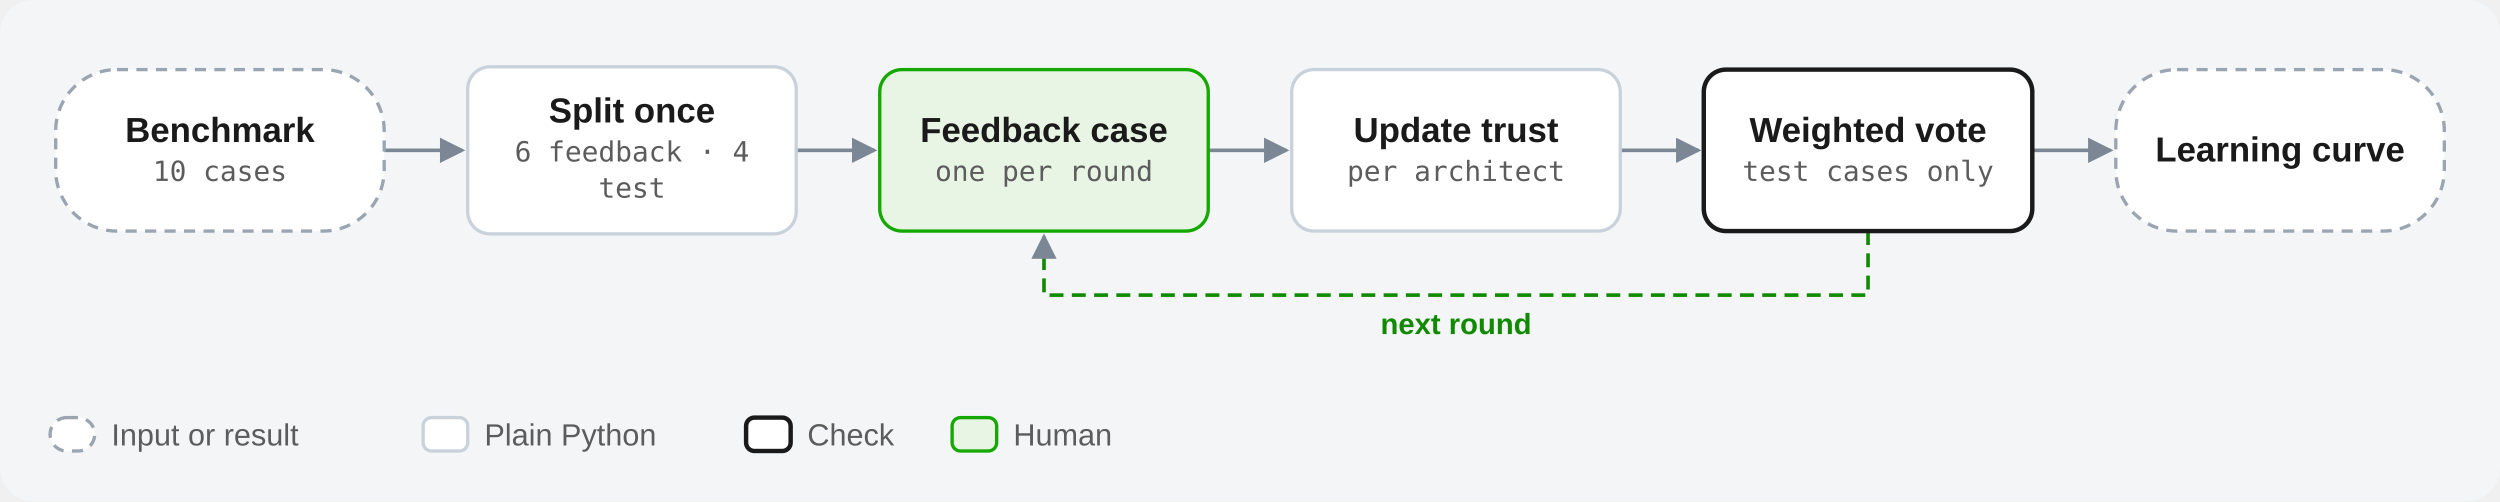
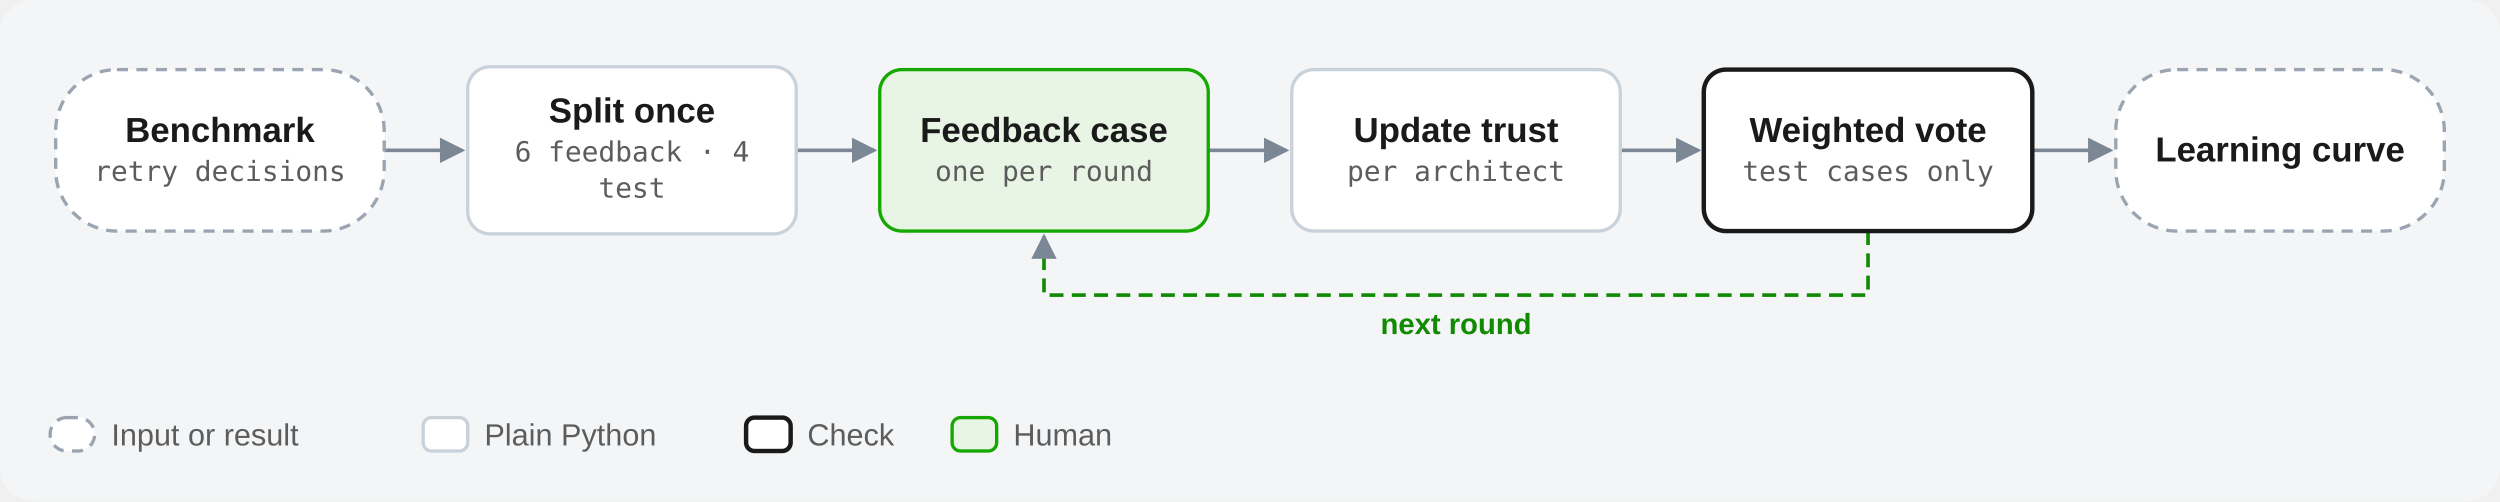
<svg xmlns="http://www.w3.org/2000/svg" class="dg" role="img" viewBox="0 0 898 180" width="898" height="180">
  <style>text{font-family:"Helvetica Neue",Arial,sans-serif}.dg{display:block;max-width:100%;height:auto;margin:0 auto;overflow:visible;font-family:inherit}.dg rect{stroke-width:1.2}.dg-title{font-size:12.5px;font-weight:600;text-anchor:middle;fill:#1a1a1a}.dg-sub{font-family:"SF Mono",Consolas,monospace;font-size:10px;text-anchor:middle;fill:#5c5c5c}.dg-data rect{fill:#fff;stroke:#9aa5b1;stroke-dasharray:4 3}.dg-code rect{fill:#fff;stroke:#c9d2da}.dg-model rect{fill:#1a1a1a;stroke:#1a1a1a}.dg-model .dg-title{fill:#fff}.dg-model .dg-sub{fill:#c6ced6}.dg-dot{fill:#14a800}.dg-check rect{fill:#fff;stroke:#1a1a1a;stroke-width:1.6}.dg-human rect{fill:#e8f5e4;stroke:#14a800}.dg-gate path{fill:#fff;stroke:#1a1a1a;stroke-width:1.6}.dg-gate-label{font-size:10.5px;font-weight:600;text-anchor:middle;fill:#1a1a1a}.dg-edge{fill:none;stroke:#7b8794;stroke-width:1.3}.dg marker path{fill:#7b8794}.dg-exit{stroke-dasharray:3 3}.dg-loop{stroke:#108a00;stroke-dasharray:5 3}.dg-edge-label,.dg-exit-label,.dg-loop-label{font-size:10.5px;fill:#5c5c5c;text-anchor:middle}.dg-loop-label{fill:#108a00;font-weight:600}.dg-start{text-anchor:start}.dg-end{text-anchor:end}.dg-legend-text{font-size:11px;fill:#5c5c5c}</style>
  <rect width="898" height="180" rx="12" fill="#f3f5f7" />
  <defs>
    <marker id="arrow" viewBox="0 0 8 8" refX="7" refY="4" markerWidth="7" markerHeight="7" orient="auto-start-reverse">
      <path d="M0 0L8 4L0 8Z" />
    </marker>
  </defs>
  <g transform="translate(18 18)">
    <path class="dg-edge" d="M120 36H148" marker-end="url(#arrow)" />
    <path class="dg-edge" d="M268 36H296" marker-end="url(#arrow)" />
    <path class="dg-edge" d="M416 36H444" marker-end="url(#arrow)" />
    <path class="dg-edge" d="M564 36H592" marker-end="url(#arrow)" />
    <path class="dg-edge" d="M712 36H740" marker-end="url(#arrow)" />
    <path class="dg-edge dg-loop" d="M653 65V88H357V67" marker-end="url(#arrow)" />
    <text class="dg-loop-label" x="505" y="102">next round</text>
    <g class="dg-data">
      <rect x="2" y="7" width="118" height="58" rx="22" />
      <text class="dg-title" x="61" y="33">Benchmark</text>
-       <text class="dg-sub" x="61" y="47">10 cases</text>
+       <text class="dg-sub" x="61" y="47">retry decisions</text>
    </g>
    <g class="dg-code">
      <rect x="150" y="6" width="118" height="60" rx="8" />
      <text class="dg-title" x="209" y="26">Split once</text>
      <text class="dg-sub" x="209" y="40">6 feedback · 4</text>
      <text class="dg-sub" x="209" y="53">test</text>
    </g>
    <g class="dg-human">
      <rect x="298" y="7" width="118" height="58" rx="8" />
      <text class="dg-title" x="357" y="33">Feedback case</text>
      <text class="dg-sub" x="357" y="47">one per round</text>
    </g>
    <g class="dg-code">
      <rect x="446" y="7" width="118" height="58" rx="8" />
      <text class="dg-title" x="505" y="33">Update trust</text>
      <text class="dg-sub" x="505" y="47">per architect</text>
    </g>
    <g class="dg-check">
      <rect x="594" y="7" width="118" height="58" rx="8" />
      <text class="dg-title" x="653" y="33">Weighted vote</text>
      <text class="dg-sub" x="653" y="47">test cases only</text>
    </g>
    <g class="dg-data">
      <rect x="742" y="7" width="118" height="58" rx="22" />
      <text class="dg-title" x="801" y="40">Learning curve</text>
    </g>
  </g>
  <g transform="translate(18 150)">
    <g class="dg-data">
      <rect x="0" y="0" width="16" height="12" rx="6" />
    </g>
    <text class="dg-legend-text" x="22" y="10">Input or result</text>
    <g class="dg-code">
      <rect x="134" y="0" width="16" height="12" rx="3" />
    </g>
    <text class="dg-legend-text" x="156" y="10">Plain Python</text>
    <g class="dg-check">
      <rect x="250" y="0" width="16" height="12" rx="3" />
    </g>
    <text class="dg-legend-text" x="272" y="10">Check</text>
    <g class="dg-human">
      <rect x="324" y="0" width="16" height="12" rx="3" />
    </g>
    <text class="dg-legend-text" x="346" y="10">Human</text>
  </g>
</svg>
